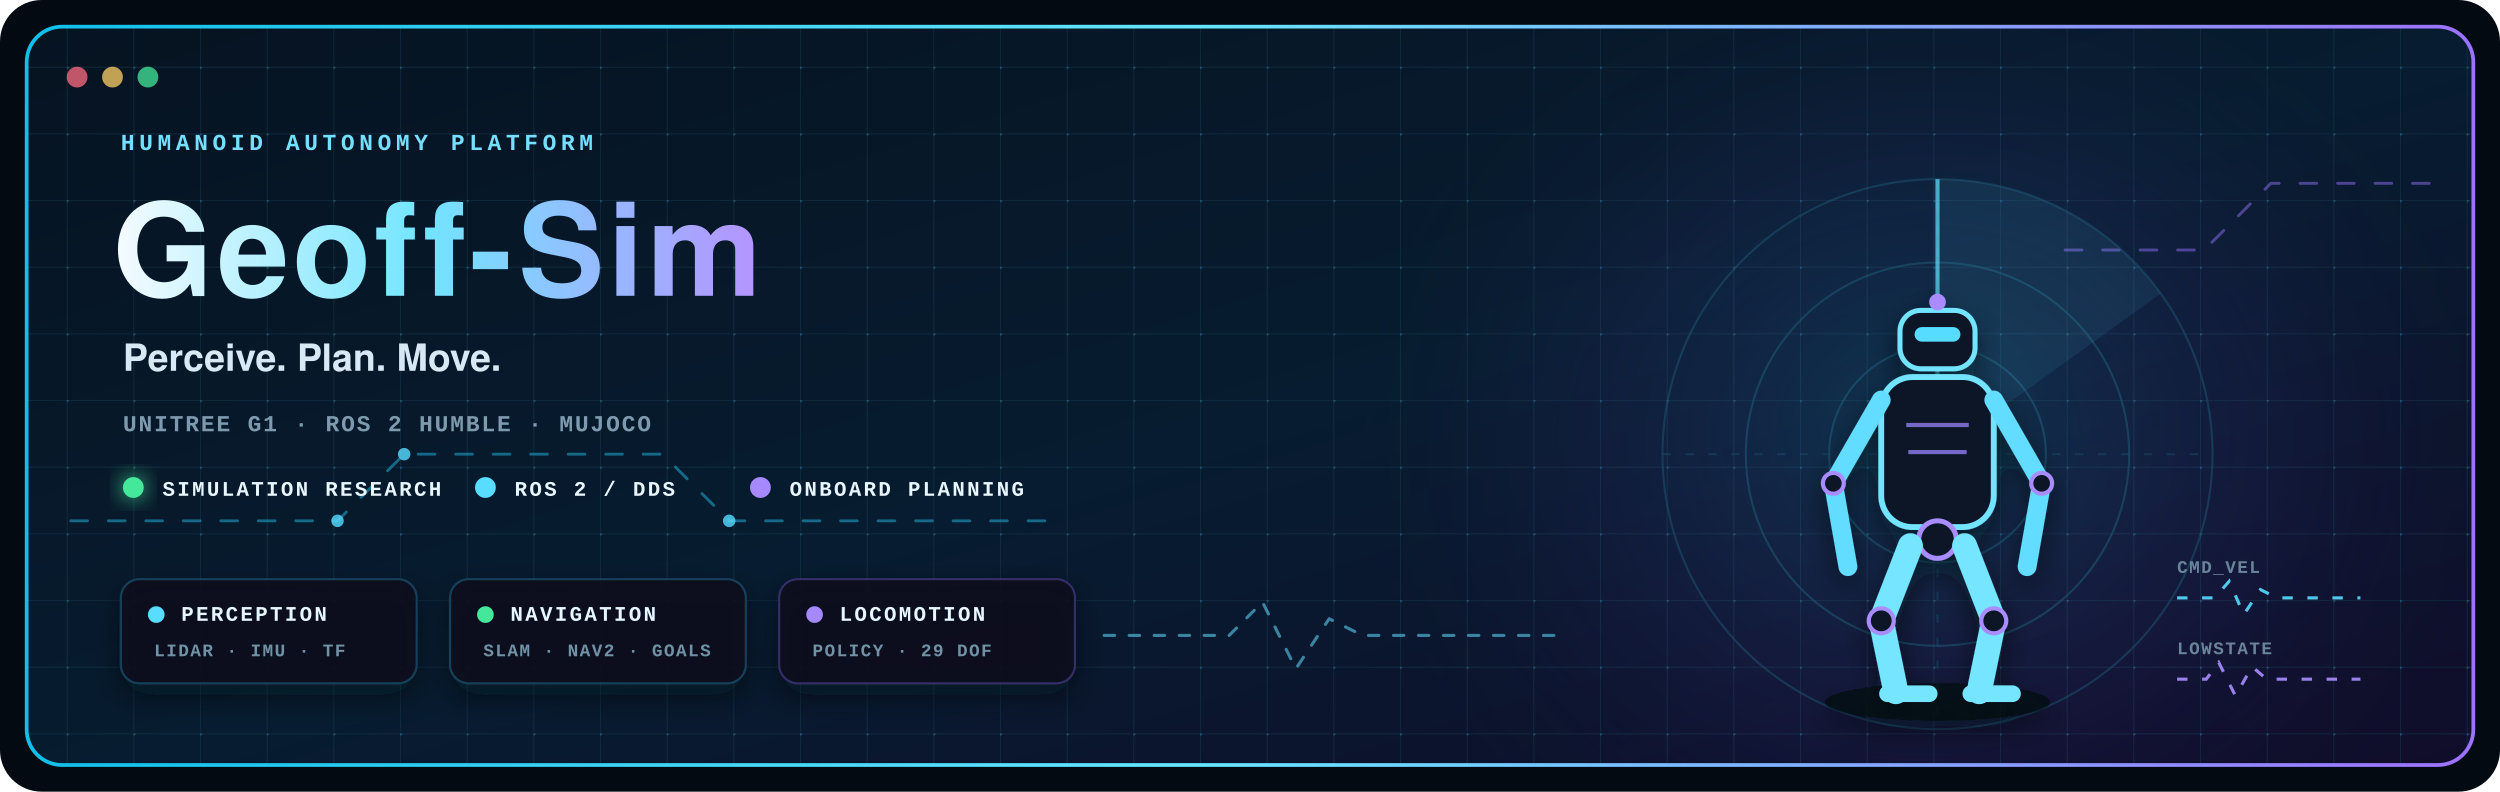
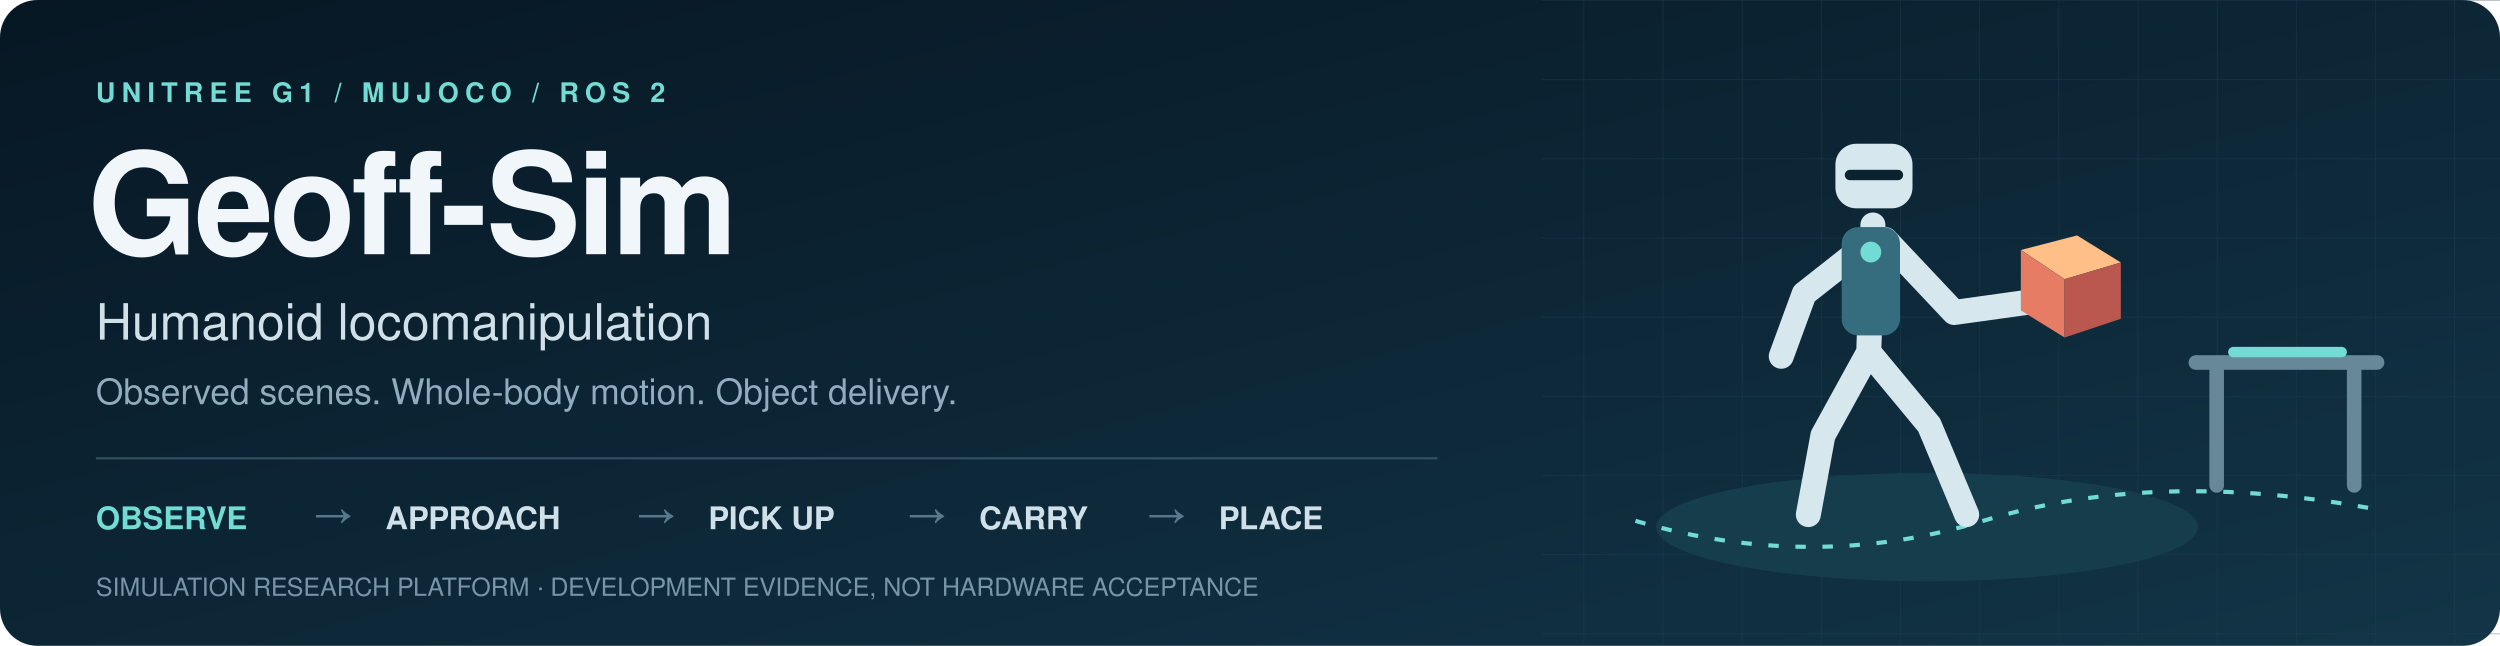
- <svg xmlns="http://www.w3.org/2000/svg" viewBox="0 0 1200 380" width="1200" height="380" role="img" aria-labelledby="title desc">
-   <style>
-     text { font-family:-apple-system,BlinkMacSystemFont,"Segoe UI",Helvetica,Arial,sans-serif }
-     .mono { font-family:ui-monospace,SFMono-Regular,Menlo,Consolas,"Liberation Mono",monospace }
-     .wordmark { font-size:62px; font-weight:800; letter-spacing:.025em }
-     .eyebrow { font-size:11px; font-weight:750; letter-spacing:.2em; fill:#74dfff }
-     .tagline { font-size:18px; font-weight:650; fill:#d8e8f4 }
-     .meta { font-size:11px; font-weight:650; letter-spacing:.08em; fill:#7e9aae }
-     .status-title { font-size:10px; font-weight:750; letter-spacing:.11em; fill:#e8f6ff }
-     .status-detail { font-size:8.5px; font-weight:650; letter-spacing:.08em; fill:#7390a5 }
-     .grid { animation:grid-drift 18s linear infinite }
-     .glow { animation:glow 3.6s ease-in-out infinite }
-     .blink { animation:blink 2.2s ease-in-out infinite }
-     .bob { animation:bob 1.35s ease-in-out infinite; transform-origin:930px 222px }
-     .radar { animation:radar 3.2s linear infinite; transform-origin:930px 218px }
-     .ring { fill:none; stroke:#54d8ff; animation:ring 3s ease-out infinite }
-     .flow { stroke-dasharray:8 10; animation:flow .9s linear infinite }
-     .wave { stroke-dasharray:5 7; animation:flow 1.1s linear infinite }
-     .particle-a { animation:particle-a 9s linear infinite }
-     .particle-b { animation:particle-b 12s linear infinite }
-     .arm-left { animation:arm-left 1.35s ease-in-out infinite; transform-origin:-27px -32px }
-     .arm-right { animation:arm-right 1.35s ease-in-out infinite; transform-origin:27px -32px }
-     .leg-left { animation:leg-left 1.35s ease-in-out infinite; transform-origin:-13px 38px }
-     .leg-right { animation:leg-right 1.35s ease-in-out infinite; transform-origin:13px 38px }
-     @keyframes grid-drift { to { transform:translate(-32px,16px) } }
-     @keyframes glow { 0%,100% { opacity:.45 } 50% { opacity:1 } }
-     @keyframes blink { 0%,100% { opacity:.3 } 50% { opacity:1 } }
-     @keyframes bob { 0%,100% { transform:translateY(0) } 50% { transform:translateY(-7px) } }
-     @keyframes radar { to { transform:rotate(360deg) } }
-     @keyframes ring { 0% { r:18; opacity:.65 } 100% { r:132; opacity:0 } }
-     @keyframes flow { to { stroke-dashoffset:-18 } }
-     @keyframes particle-a { from { transform:translateX(-40px) } to { transform:translateX(1240px) } }
-     @keyframes particle-b { from { transform:translateX(40px) } to { transform:translateX(-1240px) } }
-     @keyframes arm-left { 0%,100% { transform:rotate(-16deg) } 50% { transform:rotate(12deg) } }
-     @keyframes arm-right { 0%,100% { transform:rotate(14deg) } 50% { transform:rotate(-12deg) } }
-     @keyframes leg-left { 0%,100% { transform:rotate(18deg) } 50% { transform:rotate(-15deg) } }
-     @keyframes leg-right { 0%,100% { transform:rotate(-15deg) } 50% { transform:rotate(18deg) } }
-     @media (prefers-reduced-motion:reduce) { * { animation:none !important } }
-   </style>
+ <svg xmlns="http://www.w3.org/2000/svg" viewBox="0 0 1200 310" width="1200" height="310" role="img" aria-labelledby="title desc">
  <defs>
-     <linearGradient id="background" x1="0" y1="0" x2="1" y2="1">
-       <stop offset="0" stop-color="#061321" />
-       <stop offset=".52" stop-color="#071c30" />
-       <stop offset="1" stop-color="#100d2b" />
+     <linearGradient id="bg" x2="1" y2="1">
+       <stop stop-color="#071724" />
+       <stop offset="1" stop-color="#123547" />
    </linearGradient>
-     <linearGradient id="frame" x1="0" y1="0" x2="1" y2="0">
-       <stop offset="0" stop-color="#11bfe9" />
-       <stop offset=".48" stop-color="#65e6ff" />
-       <stop offset="1" stop-color="#9d72ff" />
-     </linearGradient>
-     <linearGradient id="wordmark" x1="0" y1="0" x2="1" y2="0">
-       <stop offset="0" stop-color="#f4fbff" />
-       <stop offset=".48" stop-color="#72e5ff" />
-       <stop offset="1" stop-color="#b495ff" />
-     </linearGradient>
-     <radialGradient id="halo">
-       <stop offset="0" stop-color="#20c9f4" stop-opacity=".17" />
-       <stop offset=".58" stop-color="#7656e8" stop-opacity=".06" />
-       <stop offset="1" stop-color="#071829" stop-opacity="0" />
-     </radialGradient>
-     <pattern id="grid" width="32" height="32" patternUnits="userSpaceOnUse">
-       <path d="M32 0H0V32" fill="none" stroke="#17384e" stroke-width="1" opacity=".48" />
-       <circle cx="0" cy="0" r="1.2" fill="#2c7895" opacity=".45" />
+     <pattern id="grid" width="38" height="38" patternUnits="userSpaceOnUse">
+       <path d="M38 0H0V38" fill="none" stroke="#234355" stroke-width=".6" />
    </pattern>
-     <filter id="cyan-glow" x="-60%" y="-60%" width="220%" height="220%">
-       <feGaussianBlur stdDeviation="5" result="blur" />
-       <feMerge>
-         <feMergeNode in="blur" />
-         <feMergeNode in="SourceGraphic" />
-       </feMerge>
-     </filter>
-     <filter id="soft-shadow" x="-20%" y="-30%" width="140%" height="170%">
-       <feDropShadow dx="0" dy="6" stdDeviation="7" flood-color="#000814" flood-opacity=".55" />
-     </filter>
-     <clipPath id="frame-clip">
-       <rect x="12" y="12" width="1176" height="356" rx="18" />
-     </clipPath>
  </defs>
-   <rect width="1200" height="380" rx="20" fill="#030a12" />
-   <rect x="12" y="12" width="1176" height="356" rx="18" fill="url(#background)" />
-   <g clip-path="url(#frame-clip)">
-     <g class="grid">
-       <rect x="-32" y="-16" width="1264" height="412" fill="url(#grid)" />
-     </g>
-     <ellipse cx="926" cy="210" rx="285" ry="250" fill="url(#halo)" />
-     <g opacity=".55">
-       <circle class="particle-a" cx="0" cy="78" r="2.5" fill="#57dcff" />
-       <circle class="particle-a" cx="-190" cy="302" r="2" fill="#9d72ff" style="animation-delay:-3s" />
-       <circle class="particle-b" cx="1200" cy="118" r="2" fill="#57dcff" style="animation-delay:-4s" />
-       <circle class="particle-b" cx="1450" cy="326" r="2.5" fill="#9d72ff" style="animation-delay:-7s" />
-     </g>
-     <g fill="none" stroke-linecap="round" stroke-linejoin="round">
-       <path class="flow" d="M34 250H162L194 218H318L350 250H510" stroke="#1fa9d0" stroke-width="1.4" opacity=".55" />
-       <path class="flow" d="M1166 88H1090L1058 120H986" stroke="#8d6df0" stroke-width="1.4" opacity=".5" style="animation-delay:-.4s" />
-       <path class="wave" d="M530 305H590L606 289L622 321L638 297L654 305H750" stroke="#62dcff" stroke-width="1.5" opacity=".55" />
-     </g>
-     <g fill="#58dcff" opacity=".8">
-       <circle cx="162" cy="250" r="3" />
-       <circle cx="194" cy="218" r="3" />
-       <circle cx="350" cy="250" r="3" />
-     </g>
-     <text class="mono eyebrow" x="58" y="72">HUMANOID AUTONOMY PLATFORM</text>
-     <text class="wordmark" x="54" y="142" fill="url(#wordmark)">Geoff-Sim</text>
-     <text class="tagline" x="59" y="178">Perceive. Plan. Move.</text>
-     <text class="mono meta" x="59" y="207">UNITREE G1  ·  ROS 2 HUMBLE  ·  MUJOCO</text>
-     <g transform="translate(59 229)">
-       <circle class="blink" cx="5" cy="5" r="5" fill="#44e89a" filter="url(#cyan-glow)" />
-       <text class="mono status-title" x="19" y="9">SIMULATION RESEARCH</text>
-       <circle class="blink" cx="174" cy="5" r="5" fill="#58dcff" style="animation-delay:-.7s" />
-       <text class="mono status-title" x="188" y="9">ROS 2 / DDS</text>
-       <circle class="blink" cx="306" cy="5" r="5" fill="#a789ff" style="animation-delay:-1.4s" />
-       <text class="mono status-title" x="320" y="9">ONBOARD PLANNING</text>
-     </g>
-     <g filter="url(#soft-shadow)">
-       <g transform="translate(58 278)">
-         <rect width="142" height="50" rx="9" fill="#07121f" fill-opacity=".88" stroke="#19415a" />
-         <circle class="blink" cx="17" cy="17" r="4" fill="#58dcff" />
-         <text class="mono status-title" x="29" y="20">PERCEPTION</text>
-         <text class="mono status-detail" x="16" y="37">LIDAR · IMU · TF</text>
-       </g>
-       <g transform="translate(216 278)">
-         <rect width="142" height="50" rx="9" fill="#07121f" fill-opacity=".88" stroke="#19415a" />
-         <circle class="blink" cx="17" cy="17" r="4" fill="#44e89a" style="animation-delay:-.5s" />
-         <text class="mono status-title" x="29" y="20">NAVIGATION</text>
-         <text class="mono status-detail" x="16" y="37">SLAM · NAV2 · GOALS</text>
-       </g>
-       <g transform="translate(374 278)">
-         <rect width="142" height="50" rx="9" fill="#07121f" fill-opacity=".88" stroke="#352d68" />
-         <circle class="blink" cx="17" cy="17" r="4" fill="#a789ff" style="animation-delay:-1s" />
-         <text class="mono status-title" x="29" y="20">LOCOMOTION</text>
-         <text class="mono status-detail" x="16" y="37">POLICY · 29 DOF</text>
-       </g>
-     </g>
-     <circle cx="930" cy="218" r="132" fill="none" stroke="#1b526d" stroke-width="1" opacity=".55" />
-     <circle cx="930" cy="218" r="92" fill="none" stroke="#1b526d" stroke-width="1" opacity=".65" />
-     <circle cx="930" cy="218" r="52" fill="none" stroke="#1b526d" stroke-width="1" opacity=".75" />
-     <path d="M798 218H1062M930 86V350" stroke="#1b526d" stroke-width="1" opacity=".42" stroke-dasharray="4 7" />
-     <g class="radar" opacity=".7">
-       <path d="M930 218L930 86A132 132 0 0 1 1037 141Z" fill="#55dcff" opacity=".12" />
-       <path d="M930 218L930 86" stroke="#61e2ff" stroke-width="2" />
-     </g>
-     <circle class="ring" cx="930" cy="218" r="18" style="animation-delay:0s" />
-     <circle class="ring" cx="930" cy="218" r="18" style="animation-delay:-1s" />
-     <circle class="ring" cx="930" cy="218" r="18" style="animation-delay:-2s" />
-     <g class="bob" filter="url(#soft-shadow)">
-       <g transform="translate(930 224)">
-         <ellipse cx="0" cy="113" rx="54" ry="9" fill="#02070d" opacity=".7" />
-         <g transform="translate(0 -55)">
-           <rect x="-18" y="-20" width="36" height="28" rx="10" fill="#091725" stroke="#73e4ff" stroke-width="2.4" />
-           <rect x="-11" y="-12" width="22" height="7" rx="3.5" fill="#57dcff" class="glow" />
-           <circle cx="0" cy="-24" r="4" fill="#a98cff" class="blink" />
-         </g>
-         <rect x="-27" y="-43" width="54" height="72" rx="15" fill="#091725" stroke="#73e4ff" stroke-width="2.8" />
-         <path d="M-15 -20H15M-14 -7H14" stroke="#9b83ff" stroke-width="2" opacity=".75" />
-         <circle cx="0" cy="35" r="9" fill="#091725" stroke="#a98cff" stroke-width="2.4" />
-         <g class="arm-left">
-           <path d="M-27 -32L-50 8L-43 48" fill="none" stroke="#63ddff" stroke-width="9" stroke-linecap="round" stroke-linejoin="round" />
-           <circle cx="-50" cy="8" r="5" fill="#0a1827" stroke="#a98cff" stroke-width="2" />
-         </g>
-         <g class="arm-right">
-           <path d="M27 -32L50 8L43 48" fill="none" stroke="#63ddff" stroke-width="9" stroke-linecap="round" stroke-linejoin="round" />
-           <circle cx="50" cy="8" r="5" fill="#0a1827" stroke="#a98cff" stroke-width="2" />
-         </g>
-         <g class="leg-left">
-           <path d="M-13 38L-27 74L-20 108" fill="none" stroke="#76e5ff" stroke-width="12" stroke-linecap="round" stroke-linejoin="round" />
-           <circle cx="-27" cy="74" r="6" fill="#0a1827" stroke="#a98cff" stroke-width="2" />
-           <path d="M-24 109H-4" stroke="#76e5ff" stroke-width="8" stroke-linecap="round" />
-         </g>
-         <g class="leg-right">
-           <path d="M13 38L27 74L20 108" fill="none" stroke="#76e5ff" stroke-width="12" stroke-linecap="round" stroke-linejoin="round" />
-           <circle cx="27" cy="74" r="6" fill="#0a1827" stroke="#a98cff" stroke-width="2" />
-           <path d="M16 109H36" stroke="#76e5ff" stroke-width="8" stroke-linecap="round" />
-         </g>
-       </g>
-     </g>
-     <g transform="translate(1045 275)" opacity=".9">
-       <text class="mono status-detail" x="0" y="0">CMD_VEL</text>
-       <path class="wave" d="M0 12H18L25 4L32 20L40 8L48 12H88" fill="none" stroke="#58dcff" stroke-width="1.5" />
-       <text class="mono status-detail" x="0" y="39">LOWSTATE</text>
-       <path class="wave" d="M0 51H14L20 43L28 59L36 45L43 51H88" fill="none" stroke="#a98cff" stroke-width="1.5" style="animation-delay:-.4s" />
-     </g>
+   <rect width="1200" height="310" rx="18" fill="url(#bg)" />
+   <rect x="740" width="460" height="310" fill="url(#grid)" opacity=".5" />
+   <g font-family="Segoe UI,Helvetica,Arial,sans-serif">
+     <text x="46" y="49" fill="#72dcd4" font-size="13" font-weight="700" letter-spacing="3">UNITREE G1 / MUJOCO / ROS 2</text>
+     <text x="42" y="122" fill="#f0f6fa" font-size="68" font-weight="800" letter-spacing="-2">Geoff-Sim</text>
+     <text x="46" y="163" fill="#d0e0e9" font-size="24">Humanoid locomanipulation</text>
+     <text x="46" y="194" fill="#91acbc" font-size="17">Observed scenes. Whole-body motion. Object delivery.</text>
+     <path d="M46 220H690" stroke="#315263" />
+     <text x="46" y="254" fill="#72dcd4" font-size="15" font-weight="700">OBSERVE</text>
+     <text x="150" y="254" fill="#587889" font-size="20">→</text>
+     <text x="185" y="254" fill="#d0e0e9" font-size="15" font-weight="700">APPROACH</text>
+     <text x="305" y="254" fill="#587889" font-size="20">→</text>
+     <text x="340" y="254" fill="#d0e0e9" font-size="15" font-weight="700">PICK UP</text>
+     <text x="435" y="254" fill="#587889" font-size="20">→</text>
+     <text x="470" y="254" fill="#d0e0e9" font-size="15" font-weight="700">CARRY</text>
+     <text x="550" y="254" fill="#587889" font-size="20">→</text>
+     <text x="585" y="254" fill="#d0e0e9" font-size="15" font-weight="700">PLACE</text>
+     <text x="46" y="286" fill="#7895a6" font-size="12">SIMULATION RESEARCH PLATFORM · DEVELOPMENT EVIDENCE, NOT HARDWARE ACCEPTANCE</text>
  </g>
-   <rect x="12.8" y="12.8" width="1174.4" height="354.4" rx="17" fill="none" stroke="url(#frame)" stroke-width="1.8" />
-   <circle cx="37" cy="37" r="5" fill="#ff6b81" opacity=".75" />
-   <circle cx="54" cy="37" r="5" fill="#ffd166" opacity=".75" />
-   <circle cx="71" cy="37" r="5" fill="#44e89a" opacity=".75" />
+   <ellipse cx="925" cy="253" rx="130" ry="26" fill="#163d4b" />
+   <path d="M785 250Q870 275 952 250T1138 244" fill="none" stroke="#72dcd4" stroke-width="2" stroke-dasharray="5 8" />
+   <g fill="none" stroke="#d6e8ee" stroke-width="12" stroke-linecap="round" stroke-linejoin="round">
+     <path d="M899 108L897 169M897 169L875 209L868 247M897 169L926 204L944 247" />
+     <path d="M899 115L866 141L855 171M905 115L938 150L981 144" />
+   </g>
+   <rect x="881" y="69" width="37" height="31" rx="10" fill="#d6e8ee" />
+   <path d="M888 84H911" stroke="#0b2331" stroke-width="5" stroke-linecap="round" />
+   <rect x="884" y="109" width="28" height="52" rx="8" fill="#356c7e" />
+   <circle cx="898" cy="121" r="5" fill="#72dcd4" />
+   <path d="M970 120L997 113L1018 126L991 134Z" fill="#ffbf86" />
+   <path d="M970 120V149L991 162V134Z" fill="#e77c65" />
+   <path d="M991 134L1018 126V153L991 162Z" fill="#ba584f" />
+   <path d="M1054 174H1141M1064 174V233M1130 174V233" fill="none" stroke="#668898" stroke-width="7" stroke-linecap="round" />
+   <path d="M1072 169H1124" stroke="#72dcd4" stroke-width="5" stroke-linecap="round" />
</svg>
